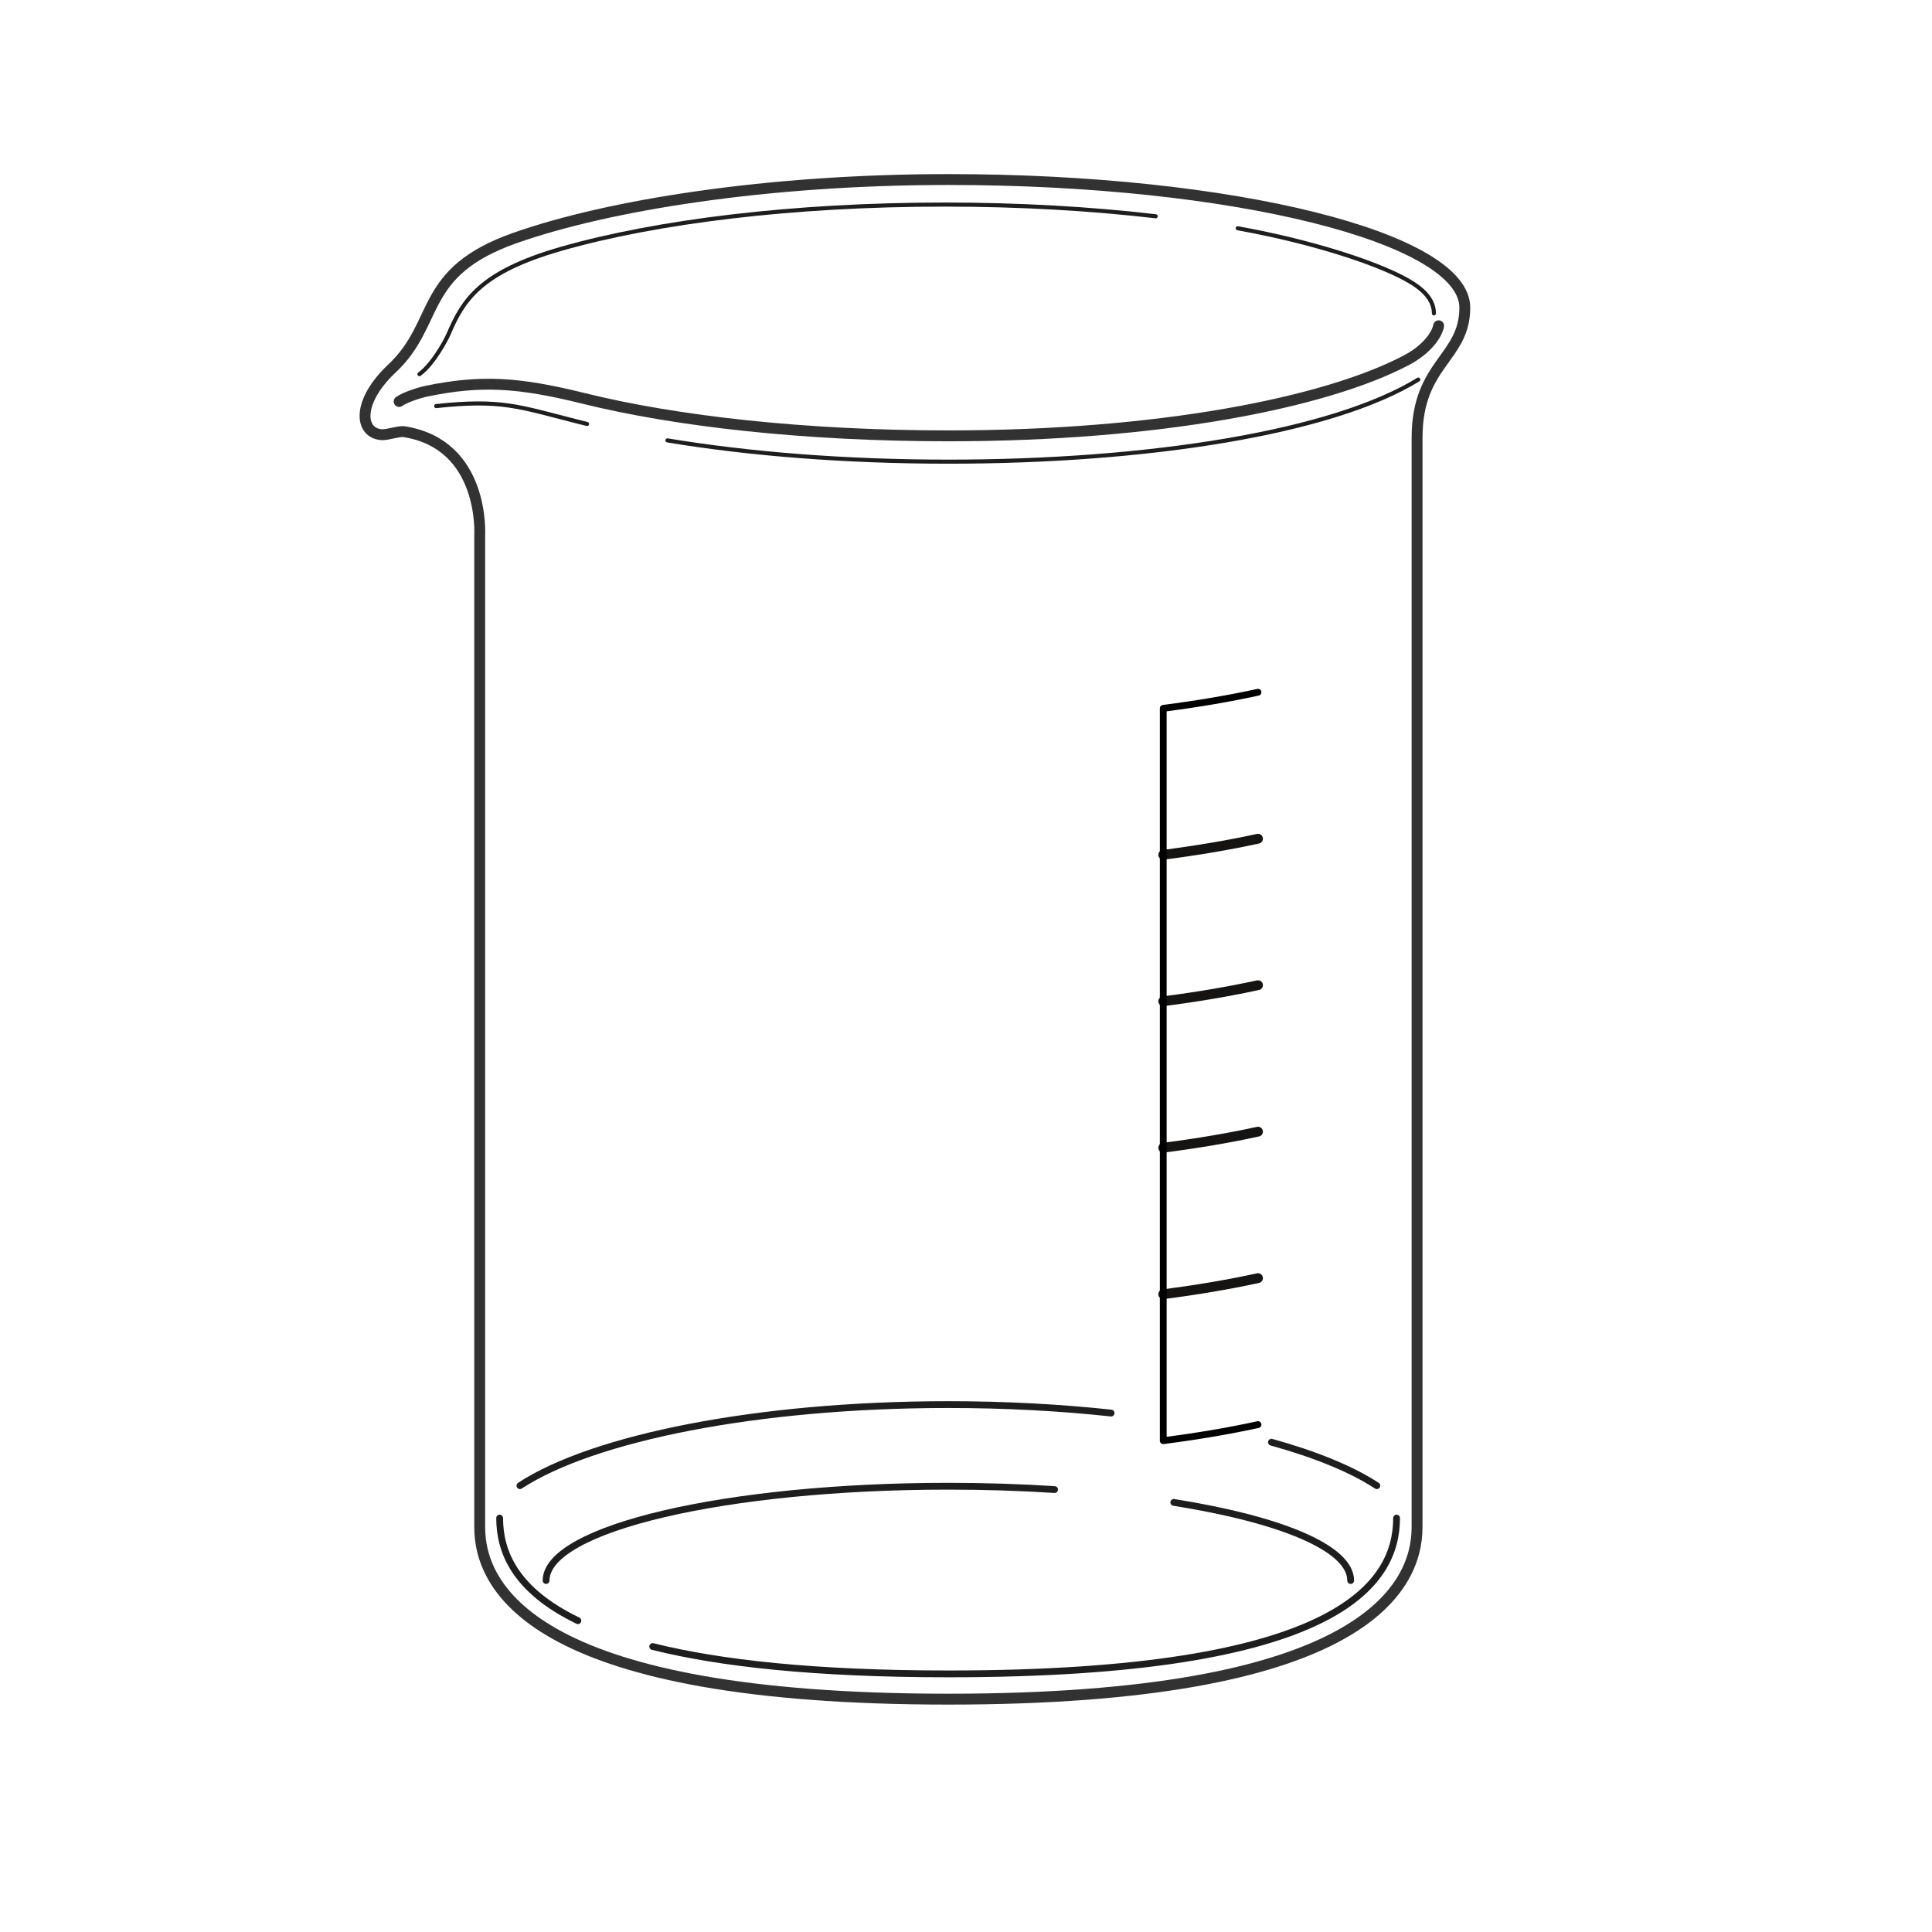
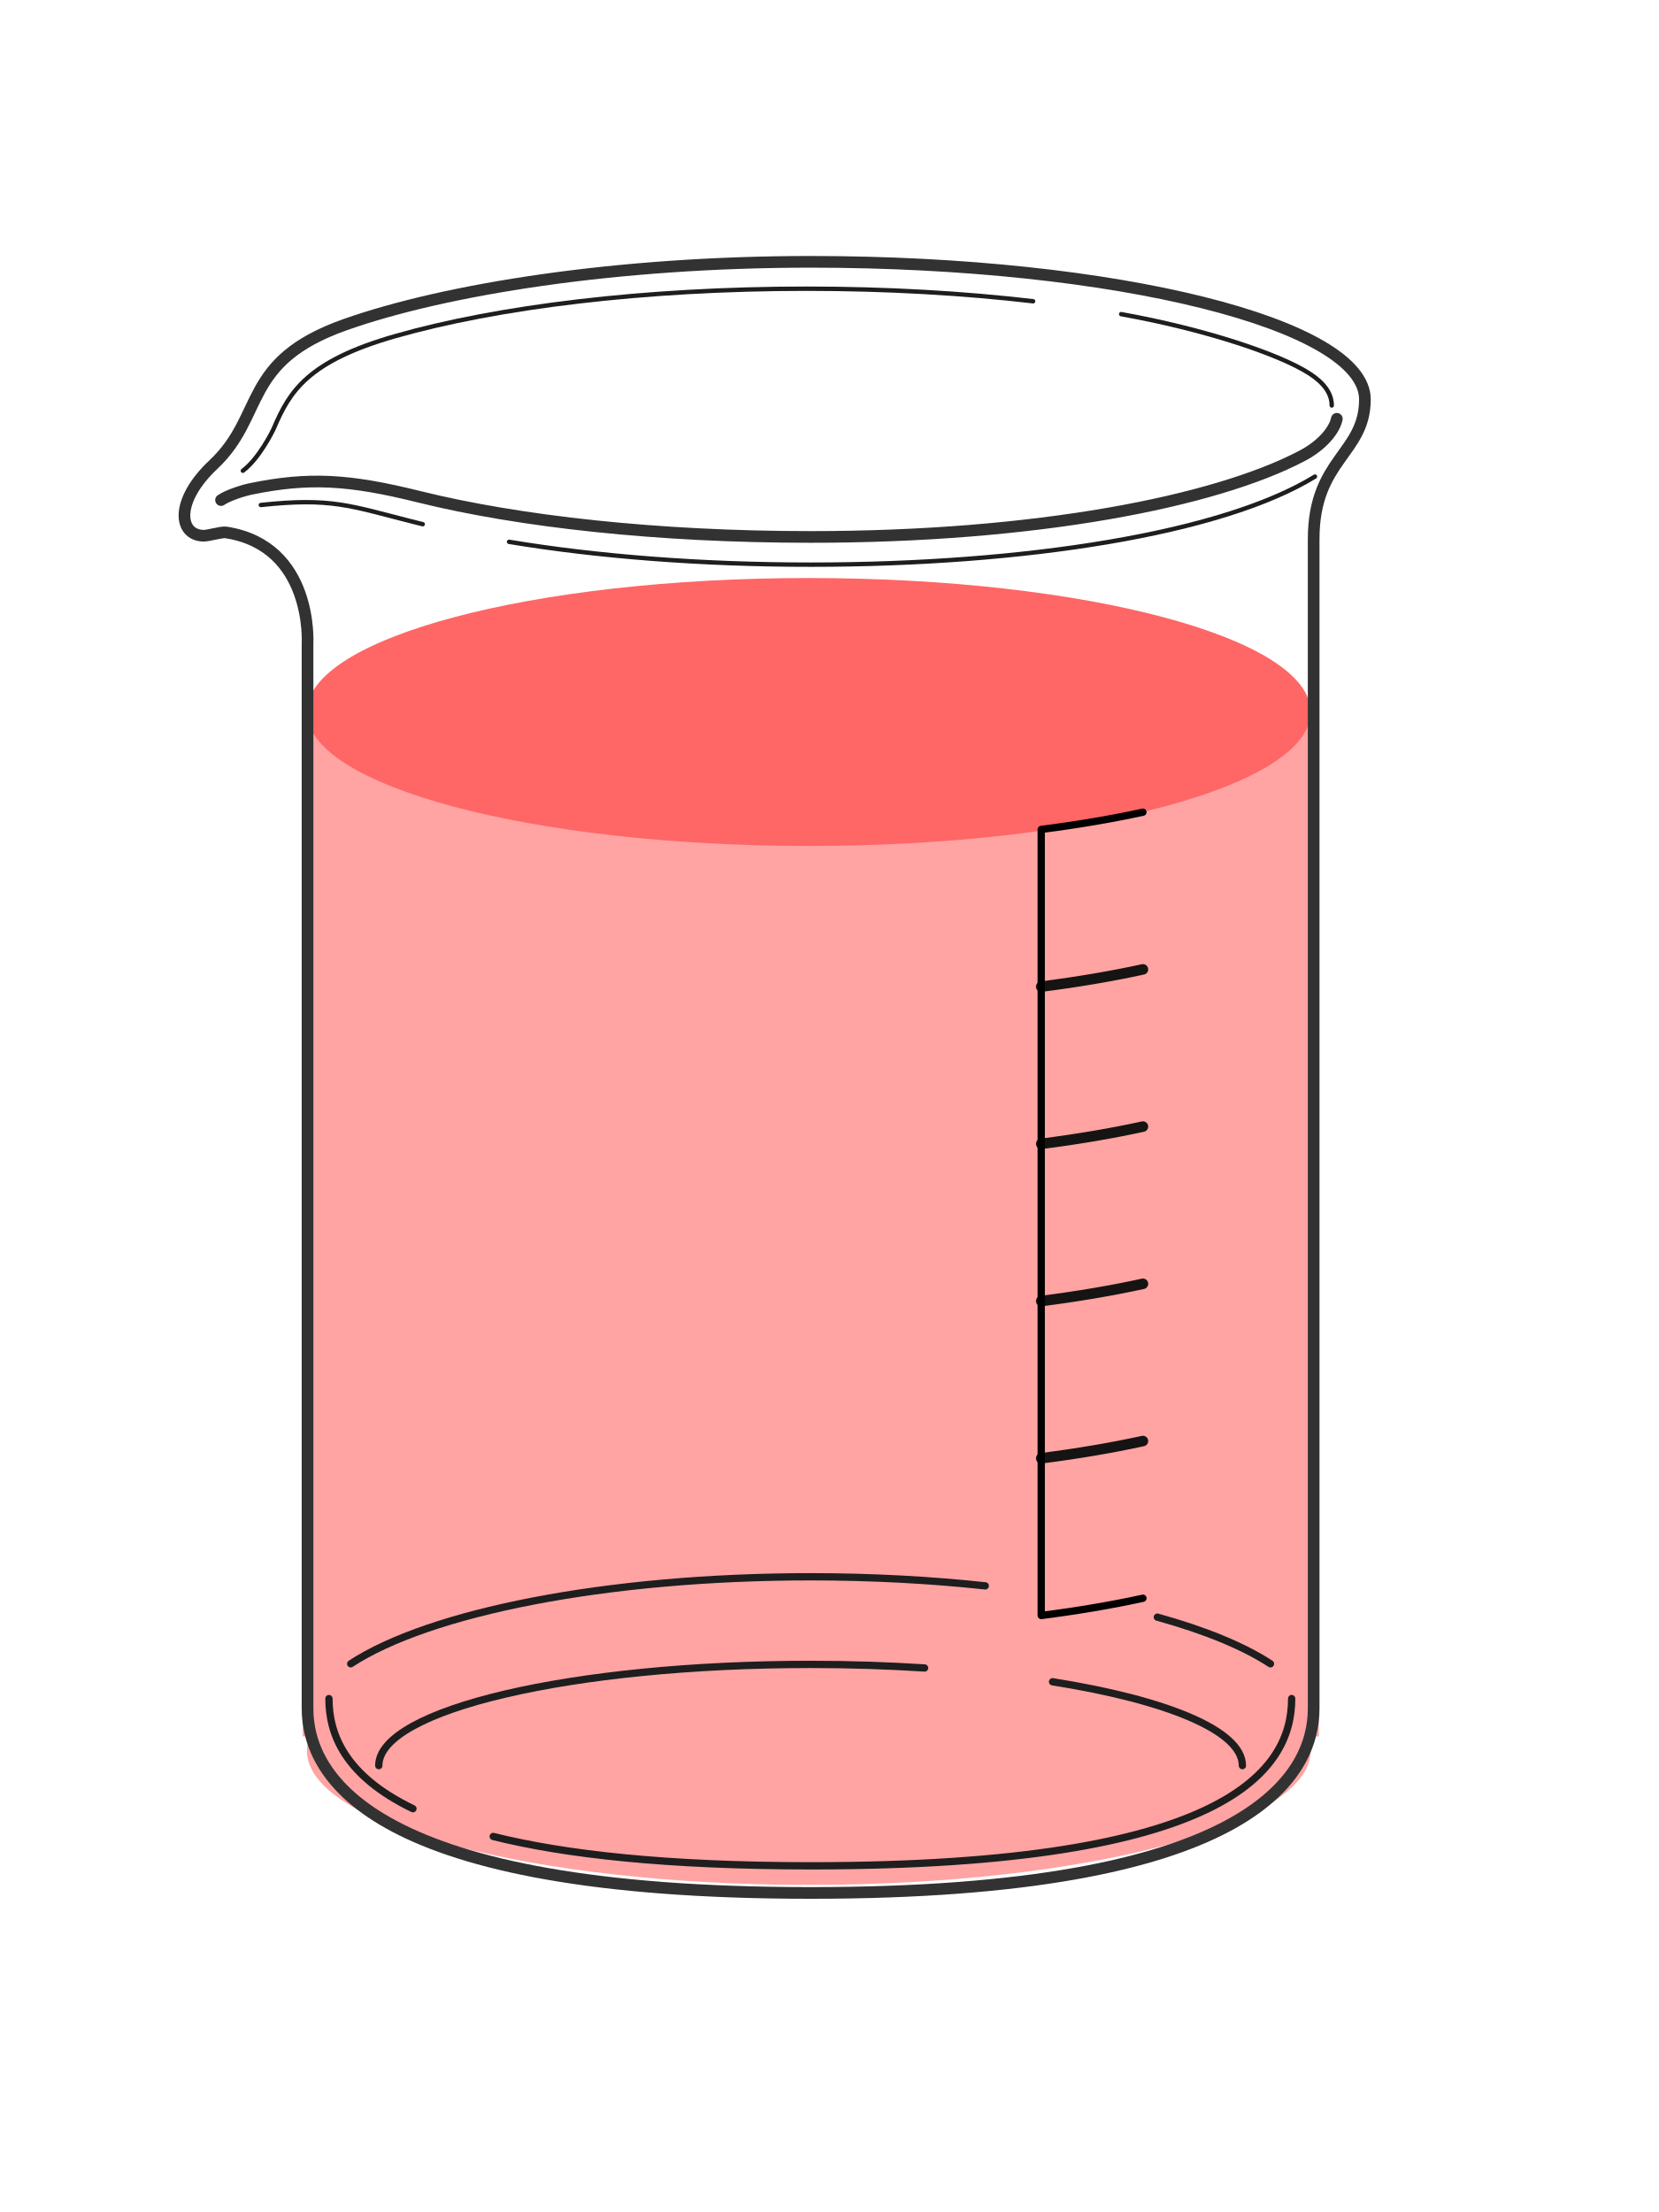
- <svg xmlns="http://www.w3.org/2000/svg" viewBox="0 0 50 50" height="2000px" width="2000px" id="svg5120" version="1.1">
+ <svg xmlns="http://www.w3.org/2000/svg" viewBox="5 0 40 50" height="2000px" width="1500px" id="svg5120" version="1.1">
  <defs id="defs5122" />
  <g id="layer1">
+     <g style="opacity:.6;">
+       <ellipse cx="24.5" cy="15.5" rx="12.1" ry="3.23" style="fill:red;" />
+       <g style="opacity:.6;">
+         <rect x="12.3" y="15.7" width="24.5" height="24.5" style="fill:red;fill-opacity:1;stroke:none" />
+         <ellipse cx="24.5" cy="40.55" rx="12.1" ry="3.23" style="fill:red;" />
+       </g>
+     </g>
    <path d="m 91.987,20.015 c -1.182,-0.557 -1.452,-1.264 -1.452,-1.86" id="path46-3" style="fill:none;stroke:#1e1e1e;stroke-width:0.123;stroke-linecap:round;stroke-linejoin:round;stroke-miterlimit:4;stroke-opacity:1;stroke-dasharray:none" />
    <path d="m 107.183,18.155 c 0,1.192 -1.075,2.826 -8.315,2.826 -2.493,0 -4.254,-0.194 -5.493,-0.496" id="path48-8" style="fill:none;stroke:#1e1e1e;stroke-width:0.123;stroke-linecap:round;stroke-linejoin:round;stroke-miterlimit:4;stroke-opacity:1;stroke-dasharray:none" />
    <path d="m 106.331,19.18 c 0,-0.603 -1.302,-1.135 -3.283,-1.45" id="path50-2" style="fill:none;stroke:#1e1e1e;stroke-width:0.123;stroke-linecap:round;stroke-linejoin:round;stroke-miterlimit:4;stroke-opacity:1;stroke-dasharray:none" />
    <path d="m 100.836,17.491 c -0.628,-0.04 -1.289,-0.062 -1.972,-0.062 -4.124,0 -7.467,0.784 -7.467,1.75" id="path52-3" style="fill:none;stroke:#1e1e1e;stroke-width:0.123;stroke-linecap:round;stroke-linejoin:round;stroke-miterlimit:4;stroke-opacity:1;stroke-dasharray:none" />
    <path d="m 101.884,16.104 c -0.941,-0.101 -1.958,-0.158 -3.021,-0.158 -3.548,0 -6.599,0.619 -7.953,1.505" id="path54-2" style="fill:none;stroke:#1e1e1e;stroke-width:0.123;stroke-linecap:round;stroke-linejoin:round;stroke-miterlimit:4;stroke-opacity:1;stroke-dasharray:none" />
    <path d="m 106.817,17.452 c -0.485,-0.318 -1.114,-0.574 -1.956,-0.807" id="path56-1" style="fill:none;stroke:#1e1e1e;stroke-width:0.123;stroke-linecap:round;stroke-linejoin:round;stroke-miterlimit:4;stroke-opacity:1;stroke-dasharray:none" />
    <path style="fill:none;stroke:#000000;stroke-width:0.204;stroke-linecap:round;stroke-linejoin:round;stroke-miterlimit:4;stroke-opacity:1;stroke-dasharray:none" id="path26-7" d="m 104.218,14.676 c -0.541,0.118 -1.14,0.22 -1.786,0.303 l 0,-18.582 c 0.646,-0.083 1.245,-0.185 1.786,-0.303" />
    <path d="m 88.517,-12.04 c 0.117,-0.075 0.382,-0.152 0.507,-0.176 1.005,-0.191 1.699,-0.153 2.899,0.122 1.729,0.395 4.117,0.639 6.756,0.639 3.87,0 7.061,-0.556 8.57,-1.284 0.364,-0.176 0.558,-0.416 0.597,-0.589" id="path30-0" style="fill:none;stroke:#323232;stroke-width:0.163;stroke-linecap:round;stroke-linejoin:round;stroke-miterlimit:4;stroke-opacity:1;stroke-dasharray:none" />
    <path d="m 107.699,-11.42 0,29.847 c 0,1.211 -1.142,3.24 -8.832,3.24 -7.69,0 -8.832,-2.029 -8.832,-3.24 l 0,-28.007 c 0,0 0.107,-1.64 -1.452,-1.864 -0.078,-0.011 -0.328,0.099 -0.415,0.096 -0.499,-0.019 -0.614,-0.598 0.212,-1.375 0.92,-0.865 0.488,-1.814 2.317,-2.459 1.751,-0.618 4.746,-1.102 8.17,-1.102 5.375,0 9.732,1.099 9.732,2.415 0,0.954 -0.9,1.051 -0.9,2.45 z" id="path32-8" style="fill:none;stroke:#323232;stroke-width:0.204;stroke-linecap:round;stroke-linejoin:round;stroke-miterlimit:4;stroke-opacity:1;stroke-dasharray:none" />
    <path style="fill:none;stroke:#000000;stroke-width:0.163;stroke-linecap:round;stroke-linejoin:round;stroke-miterlimit:4;stroke-opacity:1;stroke-dasharray:none" id="path22-4" d="m 102.432,2.576 c 0.646,-0.083 1.245,-0.185 1.786,-0.303" />
    <path style="fill:none;stroke:#000000;stroke-width:0.163;stroke-linecap:round;stroke-linejoin:round;stroke-miterlimit:4;stroke-opacity:1;stroke-dasharray:none" id="path24-0" d="m 102.432,8.768 c 0.646,-0.083 1.245,-0.185 1.786,-0.303" />
    <path d="m 89.357,-11.796 c 1.21,-0.131 1.541,0.014 2.586,0.278 0.068,0.017 0.139,0.035 0.214,0.054" id="path34-1" style="fill:none;stroke:#1e1e1e;stroke-width:0.082;stroke-linecap:round;stroke-linejoin:round;stroke-miterlimit:4;stroke-opacity:1;stroke-dasharray:none" />
    <path d="m 107.586,-12.287 c -1.609,0.99 -5.034,1.523 -8.722,1.523 -1.918,0 -3.707,-0.145 -5.214,-0.395" id="path36-4" style="fill:none;stroke:#1e1e1e;stroke-width:0.082;stroke-linecap:round;stroke-linejoin:round;stroke-miterlimit:4;stroke-opacity:1;stroke-dasharray:none" />
    <path d="m 104.144,-15.194 c 1.429,0.267 2.731,0.716 3.25,1.068 0.238,0.162 0.376,0.349 0.376,0.568" id="path38-0" style="fill:none;stroke:#1e1e1e;stroke-width:0.082;stroke-linecap:round;stroke-linejoin:round;stroke-miterlimit:4;stroke-opacity:1;stroke-dasharray:none" />
    <path d="m 89.452,-12.91 c 0.309,-0.758 0.488,-1.385 2.189,-1.89 1.755,-0.522 4.279,-0.849 7.083,-0.849 1.39,0 2.71,0.08 3.903,0.225" id="path40-7" style="fill:none;stroke:#1e1e1e;stroke-width:0.082;stroke-linecap:round;stroke-linejoin:round;stroke-miterlimit:4;stroke-opacity:1;stroke-dasharray:none" />
    <g id="g9576" transform="matrix(0.9392217,0,0,0.9392217,124.5562,-17.52476)">
      <path style="fill:none;stroke:#1e1e1e;stroke-width:0.139;stroke-linecap:round;stroke-linejoin:round;stroke-miterlimit:4;stroke-opacity:1;stroke-dasharray:none" id="path105-8" d="m 31.551,35.432 c 0,-0.6 -1.296,-1.13 -3.268,-1.443" />
      <path style="fill:none;stroke:#1e1e1e;stroke-width:0.139;stroke-linecap:round;stroke-linejoin:round;stroke-miterlimit:4;stroke-opacity:1;stroke-dasharray:none" id="path101-0" d="m 17.272,36.263 c -1.176,-0.555 -1.446,-1.258 -1.446,-1.851" />
      <path style="fill:none;stroke:#1e1e1e;stroke-width:0.139;stroke-linecap:round;stroke-linejoin:round;stroke-miterlimit:4;stroke-opacity:1;stroke-dasharray:none" id="path107-9" d="m 26.081,33.751 c -0.625,-0.04 -1.283,-0.062 -1.963,-0.062 -4.105,0 -7.433,0.78 -7.433,1.742" />
      <path style="fill:none;stroke:#1e1e1e;stroke-width:0.139;stroke-linecap:round;stroke-linejoin:round;stroke-miterlimit:4;stroke-opacity:1;stroke-dasharray:none" id="path103-2" d="m 32.399,34.412 c 0,1.187 -1.07,2.813 -8.277,2.813 -2.481,0 -4.235,-0.193 -5.468,-0.494" />
      <path style="fill:none;stroke:#1e1e1e;stroke-width:0.139;stroke-linecap:round;stroke-linejoin:round;stroke-miterlimit:4;stroke-opacity:1;stroke-dasharray:none" id="path111-9" d="M 32.035,33.693 C 31.57,33.389 30.905,33.117 30.087,32.89" />
      <path style="fill:none;stroke:#1e1e1e;stroke-width:0.139;stroke-linecap:round;stroke-linejoin:round;stroke-miterlimit:4;stroke-opacity:1;stroke-dasharray:none" id="path109-8" d="m 27.125,32.352 c -0.937,-0.101 -1.949,-0.156 -3.007,-0.156 -3.532,0 -6.569,0.615 -7.917,1.498" />
      <path d="m 27.901,22.014 c 0.653,-0.084 1.258,-0.187 1.805,-0.306" id="path75-2" style="fill:none;stroke:#000000;stroke-width:0.185;stroke-linecap:round;stroke-linejoin:round;stroke-miterlimit:4;stroke-opacity:1;stroke-dasharray:none" />
      <path d="m 27.901,24.879 c 0.653,-0.084 1.258,-0.187 1.805,-0.306" id="path77-0" style="fill:none;stroke:#000000;stroke-width:0.185;stroke-linecap:round;stroke-linejoin:round;stroke-miterlimit:4;stroke-opacity:1;stroke-dasharray:none" />
      <path d="m 27.901,27.764 c 0.653,-0.084 1.258,-0.187 1.805,-0.306" id="path79-9" style="fill:none;stroke:#000000;stroke-width:0.185;stroke-linecap:round;stroke-linejoin:round;stroke-miterlimit:4;stroke-opacity:1;stroke-dasharray:none" />
      <path d="m 29.706,30.39 c -0.547,0.119 -1.152,0.223 -1.805,0.306 l 0,-11.649 c 0.653,-0.084 1.258,-0.187 1.805,-0.306" id="path81-8" style="fill:none;stroke:#000000;stroke-width:0.232;stroke-linecap:round;stroke-linejoin:round;stroke-miterlimit:4;stroke-opacity:1;stroke-dasharray:none" />
      <path style="fill:none;stroke:#323232;stroke-width:0.185;stroke-linecap:round;stroke-linejoin:round;stroke-miterlimit:4;stroke-opacity:1;stroke-dasharray:none" id="path85-1" d="m 13.664,12.586 c 0.117,-0.072 0.384,-0.146 0.51,-0.169 1.011,-0.183 1.71,-0.147 2.918,0.117 1.74,0.379 4.144,0.614 6.8,0.614 3.895,0 7.107,-0.534 8.626,-1.234 0.367,-0.169 0.562,-0.399 0.601,-0.566" />
      <path style="fill:none;stroke:#323232;stroke-width:0.232;stroke-linecap:round;stroke-linejoin:round;stroke-miterlimit:4;stroke-opacity:1;stroke-dasharray:none" id="path87-7" d="m 33.05,13.183 0,21.46 c 0,1.223 -1.154,3.274 -8.926,3.274 -7.772,0 -8.926,-2.051 -8.926,-3.274 l 0,-19.601 c 0,0 0.109,-1.657 -1.507,-1.859 -0.067,-0.008 -0.305,0.07 -0.378,0.067 -0.463,-0.017 -0.571,-0.647 0.213,-1.384 0.93,-0.874 0.493,-1.833 2.341,-2.485 1.77,-0.625 4.796,-1.114 8.257,-1.114 5.432,0 9.835,1.11 9.835,2.441 0,0.964 -0.909,1.062 -0.909,2.476 z" />
      <path style="fill:none;stroke:#1e1e1e;stroke-width:0.093;stroke-linecap:round;stroke-linejoin:round;stroke-miterlimit:4;stroke-opacity:1;stroke-dasharray:none" id="path89-3" d="m 14.654,12.861 c 1.205,-0.13 1.534,0.014 2.574,0.277 0.068,0.017 0.139,0.035 0.213,0.053" />
      <path style="fill:none;stroke:#1e1e1e;stroke-width:0.093;stroke-linecap:round;stroke-linejoin:round;stroke-miterlimit:4;stroke-opacity:1;stroke-dasharray:none" id="path91-3" d="m 32.8,12.372 c -1.602,0.985 -5.011,1.517 -8.682,1.517 -1.909,0 -3.69,-0.144 -5.191,-0.393" />
      <path style="fill:none;stroke:#1e1e1e;stroke-width:0.093;stroke-linecap:round;stroke-linejoin:round;stroke-miterlimit:4;stroke-opacity:1;stroke-dasharray:none" id="path93-0" d="m 29.455,9.479 c 1.431,0.265 2.734,0.713 3.253,1.063 0.239,0.161 0.377,0.347 0.377,0.566" />
      <path style="fill:none;stroke:#1e1e1e;stroke-width:0.093;stroke-linecap:round;stroke-linejoin:round;stroke-miterlimit:4;stroke-opacity:1;stroke-dasharray:none" id="path95-7" d="m 14.749,11.752 c 0.309,-0.755 0.489,-1.378 2.191,-1.882 1.757,-0.52 4.283,-0.845 7.09,-0.845 1.391,0 2.713,0.08 3.906,0.224" />
    </g>
    <g id="g9530" transform="matrix(0.3518805,0,0,0.3518805,34.41194,15.08978)">
      <path style="fill:none;stroke:#1e1e1e;stroke-width:0.3;stroke-linecap:round;stroke-linejoin:round;stroke-miterlimit:4;stroke-opacity:1;stroke-dasharray:none" id="path116-4" d="m -65.713,-13.017 c 4.795,-0.517 6.107,0.054 10.246,1.103 0.27,0.069 0.552,0.14 0.849,0.213" />
      <path style="fill:none;stroke:#1e1e1e;stroke-width:0.3;stroke-linecap:round;stroke-linejoin:round;stroke-miterlimit:4;stroke-opacity:1;stroke-dasharray:none" id="path120-0" d="m -6.762,-26.095 c 5.685,1.02 10.864,2.738 12.93,4.086 0.949,0.619 1.498,1.333 1.498,2.174" />
      <path style="fill:none;stroke:#1e1e1e;stroke-width:0.3;stroke-linecap:round;stroke-linejoin:round;stroke-miterlimit:4;stroke-opacity:1;stroke-dasharray:none" id="path122-8" d="m -66.944,-15.364 c 1.075,-0.798 2.007,-2.634 2.139,-2.943 1.062,-2.48 2.293,-4.563 8.309,-6.283 6.983,-1.996 17.021,-3.248 28.176,-3.248 5.528,0 10.782,0.308 15.525,0.861" />
      <path style="fill:none;stroke:#1e1e1e;stroke-width:0.5;stroke-linecap:round;stroke-linejoin:round;stroke-miterlimit:4;stroke-opacity:1;stroke-dasharray:none" id="path128-7" d="m -55.291,76.312 c -4.683,-2.261 -5.755,-5.126 -5.755,-7.544" />
      <path style="fill:none;stroke:#1e1e1e;stroke-width:0.5;stroke-linecap:round;stroke-linejoin:round;stroke-miterlimit:4;stroke-opacity:1;stroke-dasharray:none" id="path130-3" d="m 4.92,68.767 c 0,4.837 -4.259,11.46 -32.944,11.46 -9.876,0 -16.857,-0.785 -21.765,-2.012" />
      <path style="fill:none;stroke:#1e1e1e;stroke-width:0.5;stroke-linecap:round;stroke-linejoin:round;stroke-miterlimit:4;stroke-opacity:1;stroke-dasharray:none" id="path132-0" d="m 1.544,73.36 c 0,-2.39 -5.159,-4.498 -13.008,-5.745" />
      <path style="fill:none;stroke:#1e1e1e;stroke-width:0.5;stroke-linecap:round;stroke-linejoin:round;stroke-miterlimit:4;stroke-opacity:1;stroke-dasharray:none" id="path134-7" d="m -20.231,66.67 c -2.489,-0.159 -5.108,-0.245 -7.813,-0.245 -16.341,0 -29.587,3.105 -29.587,6.935" />
      <path style="fill:none;stroke:#1e1e1e;stroke-width:0.5;stroke-linecap:round;stroke-linejoin:round;stroke-miterlimit:4;stroke-opacity:1;stroke-dasharray:none" id="path136-6" d="m -16.075,61.044 c -3.729,-0.402 -7.759,-0.623 -11.969,-0.623 -14.057,0 -26.147,2.45 -31.511,5.963" />
      <path style="fill:none;stroke:#1e1e1e;stroke-width:0.5;stroke-linecap:round;stroke-linejoin:round;stroke-miterlimit:4;stroke-opacity:1;stroke-dasharray:none" id="path138-4" d="M 3.468,66.385 C 1.619,65.174 -1.03,64.089 -4.283,63.187" />
      <path style="fill:none;stroke:#323232;stroke-width:0.8;stroke-linecap:round;stroke-linejoin:round;stroke-miterlimit:4;stroke-opacity:1;stroke-dasharray:none" id="path140-2" d="m -68.439,-13.355 c 0.464,-0.324 1.519,-0.657 2.014,-0.759 3.994,-0.825 6.753,-0.659 11.525,0.525 6.873,1.706 16.368,2.761 26.857,2.761 15.383,0 27.665,-2.402 33.664,-5.55 1.448,-0.76 2.24,-1.796 2.394,-2.545" />
      <path style="fill:none;stroke:#1e1e1e;stroke-width:0.3;stroke-linecap:round;stroke-linejoin:round;stroke-miterlimit:4;stroke-opacity:1;stroke-dasharray:none" id="path118-2" d="m 6.516,-14.965 c -6.376,3.921 -19.944,6.036 -34.56,6.036 -7.599,0 -14.686,-0.574 -20.661,-1.565" />
      <path style="fill:none;stroke:#323232;stroke-width:0.8;stroke-linecap:round;stroke-linejoin:round;stroke-miterlimit:4;stroke-opacity:1;stroke-dasharray:none" id="path142-1" d="m 6.427,-10.693 0,80.133 c 0,4.725 -4.456,12.645 -34.47,12.645 -30.015,0 -34.47,-7.92 -34.47,-12.645 l 0,-72.952 c 0,0 0.412,-6.698 -5.581,-7.625 -0.33,-0.051 -1.208,0.239 -1.577,0.226 -1.69,-0.064 -1.932,-2.392 0.702,-4.868 3.591,-3.374 1.905,-7.08 9.042,-9.598 6.835,-2.412 18.522,-4.302 31.885,-4.302 20.977,0 37.981,4.289 37.981,9.426 -2.4e-4,3.722 -3.511,4.101 -3.511,9.561 z" />
      <path d="m -12.241,19.985 c 2.521,-0.323 4.86,-0.722 6.97,-1.183" id="path154-3" style="fill:none;stroke:#161413;stroke-width:0.721;stroke-linecap:round;stroke-linejoin:round" />
      <path d="m -12.241,30.757 c 2.521,-0.323 4.86,-0.722 6.97,-1.183" id="path156-6" style="fill:none;stroke:#161413;stroke-width:0.721;stroke-linecap:round;stroke-linejoin:round" />
      <path d="m -12.241,41.53 c 2.521,-0.323 4.86,-0.722 6.97,-1.183" id="path158-2" style="fill:none;stroke:#161413;stroke-width:0.721;stroke-linecap:round;stroke-linejoin:round" />
      <path d="m -12.241,52.303 c 2.521,-0.323 4.86,-0.722 6.97,-1.183" id="path160-2" style="fill:none;stroke:#161413;stroke-width:0.721;stroke-linecap:round;stroke-linejoin:round" />
      <path d="m -5.271,61.892 c -2.111,0.461 -4.449,0.86 -6.97,1.183 l 0,-53.862 C -9.72,8.889 -7.381,8.491 -5.271,8.03" id="path162-1" style="fill:none;stroke:#000000;stroke-width:0.5;stroke-linecap:round;stroke-linejoin:round;stroke-miterlimit:4;stroke-opacity:1;stroke-dasharray:none" />
    </g>
  </g>
</svg>
